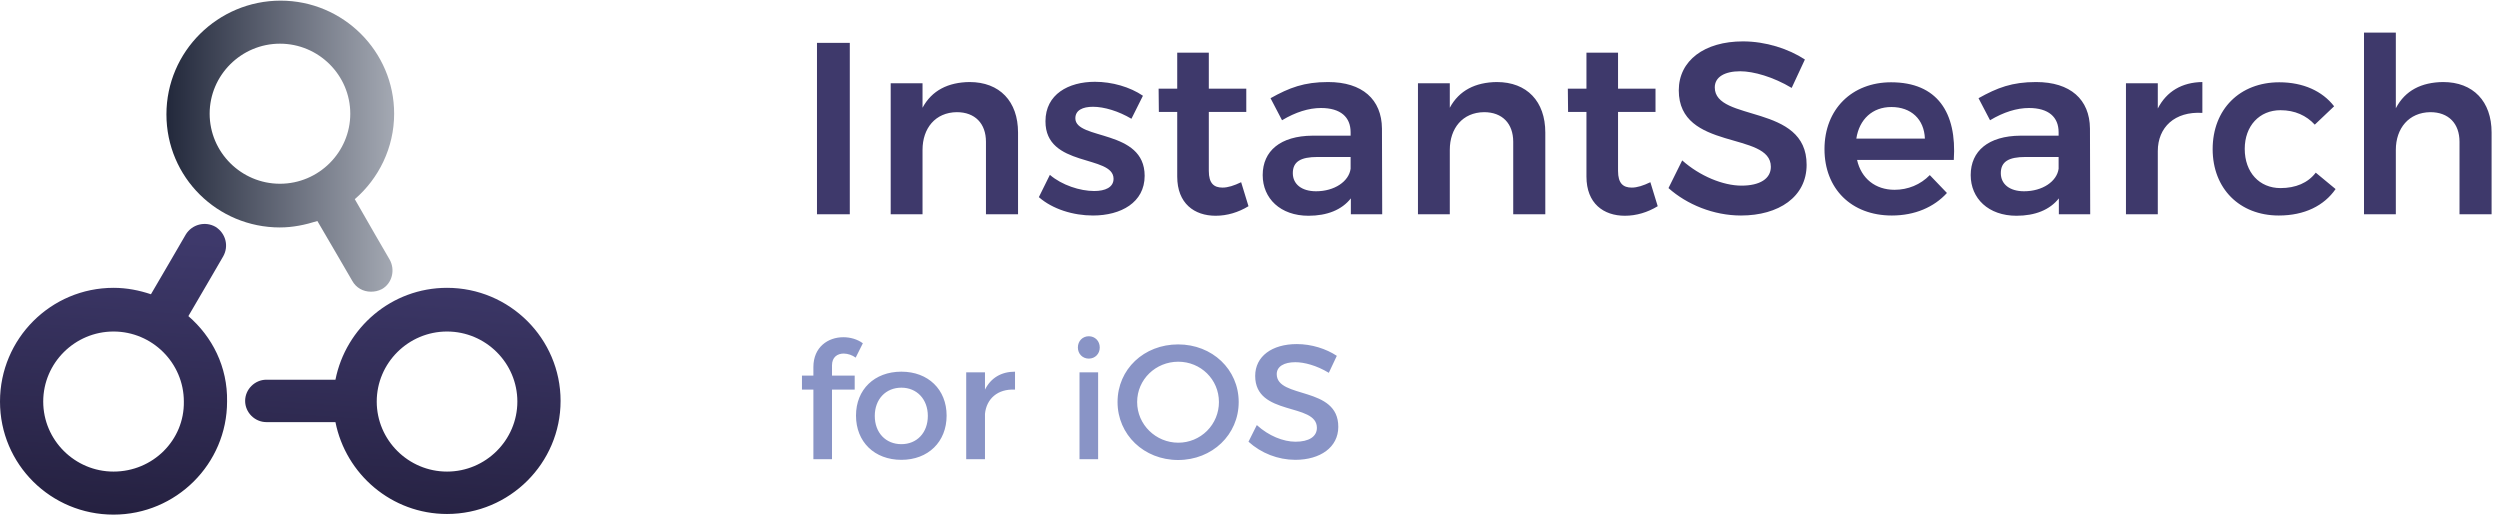
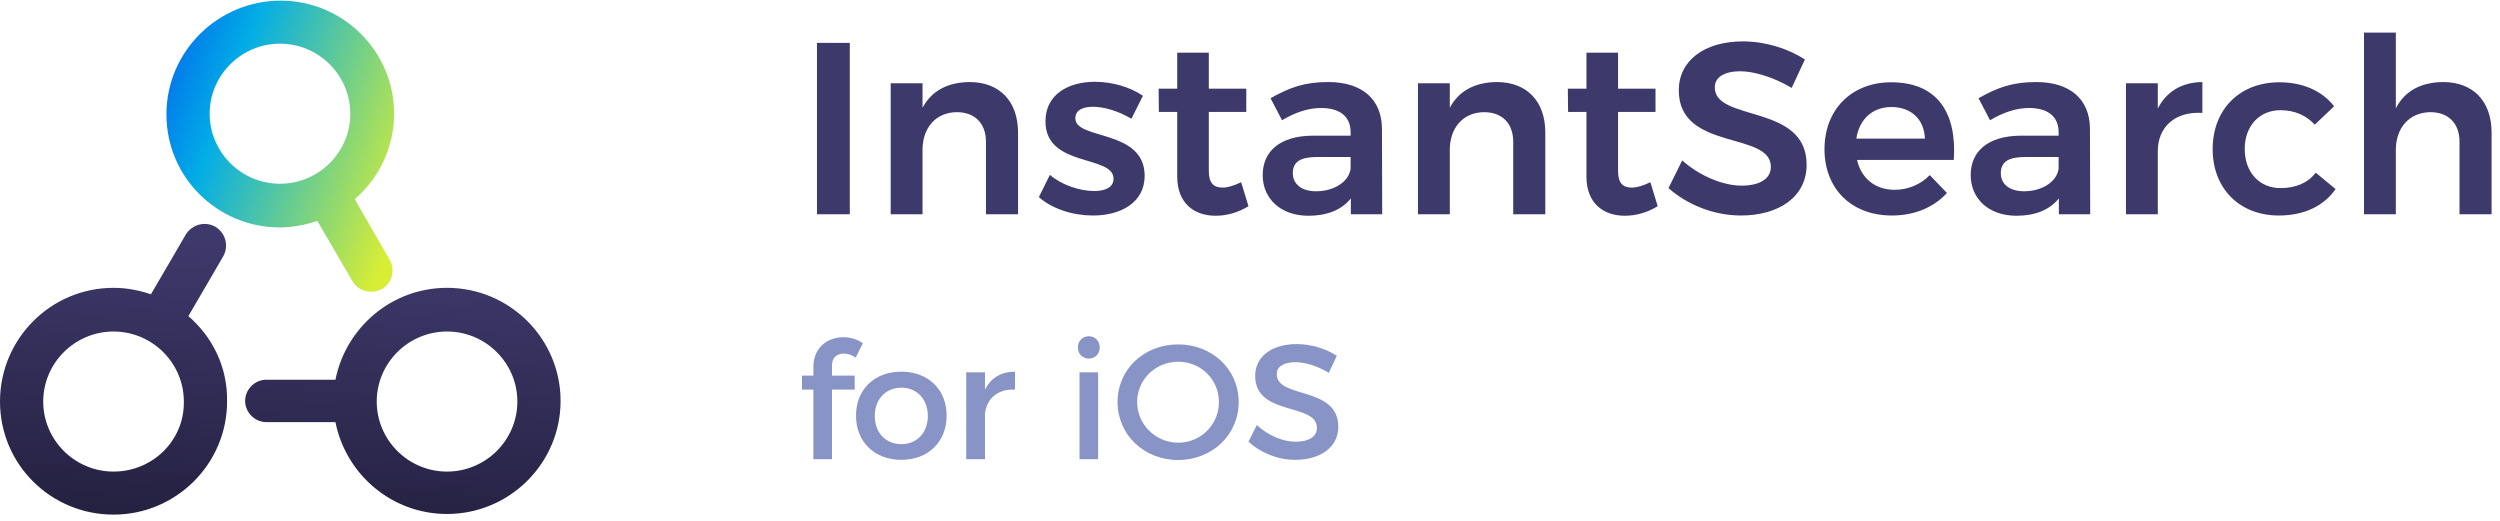
- <svg xmlns="http://www.w3.org/2000/svg" width="245" height="51" viewBox="0 0 245 51">
+ <svg xmlns="http://www.w3.org/2000/svg" width="245px" height="51px" viewBox="0 0 245 51" version="1.1">
  <defs>
-     <linearGradient x1="100%" y1="19.43%" x2="0%" y2="19.392%" id="a">
-       <stop stop-color="#A4A9B3" offset="0%" />
-       <stop stop-color="#22283B" offset="100%" />
+     <linearGradient x1="100%" y1="80.608%" x2="-29.896%" y2="19.392%" id="linearGradient-1">
+       <stop stop-color="#D8EE34" offset="0%" />
+       <stop stop-color="#02ADE6" offset="60.313%" />
+       <stop stop-color="#033DF1" offset="100%" />
    </linearGradient>
-     <linearGradient x1="42.443%" y1="121.561%" x2="57.523%" y2="8.499%" id="b">
+     <linearGradient x1="42.443%" y1="121.561%" x2="57.523%" y2="8.499%" id="linearGradient-2">
      <stop stop-color="#201C38" offset="0%" />
      <stop stop-color="#3E396B" offset="100%" />
    </linearGradient>
  </defs>
-   <g fill="none" fill-rule="evenodd">
-     <path d="M82.688 34.648c-.624 0-1.152.352-1.152 1.152v1.008h2.224v1.376h-2.224V45h-1.824v-6.816h-1.12v-1.376h1.12v-.832c0-1.984 1.456-2.928 2.928-2.928.688 0 1.376.192 1.92.592l-.704 1.408a2.057 2.057 0 0 0-1.168-.4zm5.648 1.776c2.624 0 4.432 1.744 4.432 4.304 0 2.576-1.808 4.336-4.432 4.336-2.64 0-4.448-1.76-4.448-4.336 0-2.56 1.808-4.304 4.448-4.304zm0 1.568c-1.536 0-2.608 1.136-2.608 2.768 0 1.648 1.072 2.768 2.608 2.768 1.52 0 2.592-1.12 2.592-2.768 0-1.632-1.072-2.768-2.592-2.768zm8.192.192v-1.696h-1.84V45h1.84v-4.448c.144-1.456 1.232-2.464 2.944-2.368v-1.76c-1.344 0-2.368.608-2.944 1.76zm10.176-5.232c-.608 0-1.072.464-1.072 1.104 0 .624.464 1.088 1.072 1.088.608 0 1.072-.464 1.072-1.088 0-.64-.464-1.104-1.072-1.104zm-.912 3.536V45h1.824v-8.512h-1.824zm9.664-2.736c3.344 0 5.936 2.448 5.936 5.648 0 3.2-2.592 5.68-5.936 5.68s-5.936-2.48-5.936-5.68c0-3.216 2.592-5.648 5.936-5.648zm.016 1.696c-2.208 0-4.032 1.728-4.032 3.952s1.84 3.984 4.032 3.984a3.974 3.974 0 0 0 3.984-3.984c0-2.224-1.792-3.952-3.984-3.952zm14.752 1.088l.784-1.664c-1.04-.688-2.464-1.152-3.92-1.152-2.432 0-4.08 1.2-4.08 3.12 0 3.984 6.048 2.592 6.048 5.088 0 .864-.784 1.36-2.096 1.36-1.2 0-2.64-.576-3.792-1.632l-.816 1.632a6.889 6.889 0 0 0 4.576 1.776c2.464 0 4.224-1.232 4.224-3.232.016-4.032-6.032-2.72-6.032-5.168 0-.752.72-1.168 1.824-1.168.848 0 2.064.304 3.28 1.04z" fill="#8994C6" />
-     <path d="M80.064 4.2V21h3.216V4.2h-3.216zm14.952 3.84c-2.088.024-3.696.816-4.608 2.52v-2.4h-3.12V21h3.12v-6.312c0-2.112 1.248-3.672 3.36-3.696 1.776 0 2.856 1.104 2.856 2.904V21h3.144v-8.016c0-3.048-1.8-4.944-4.752-4.944zm15.864 3.6l1.128-2.256c-1.272-.864-3.024-1.368-4.704-1.368-2.592 0-4.848 1.224-4.848 3.864-.024 4.56 6.672 3.264 6.672 5.64 0 .84-.816 1.2-1.896 1.2-1.392 0-3.168-.576-4.344-1.584l-1.08 2.184c1.344 1.176 3.36 1.8 5.304 1.8 2.736 0 5.064-1.272 5.064-3.888 0-4.608-6.792-3.48-6.792-5.64 0-.792.72-1.128 1.728-1.128 1.104 0 2.52.432 3.768 1.176zm10.752 6.216c-.696.336-1.296.528-1.824.528-.84 0-1.344-.408-1.344-1.632v-5.784h3.672v-2.28h-3.672V5.16h-3.096v3.528h-1.824l.024 2.28h1.8v6.336c0 2.64 1.68 3.84 3.768 3.84 1.128 0 2.232-.336 3.216-.936l-.72-2.352zM135.456 21h-3.072v-1.56c-.888 1.128-2.328 1.704-4.152 1.704-2.76 0-4.488-1.704-4.488-3.984 0-2.376 1.752-3.84 4.872-3.864h3.744v-.336c0-1.488-.984-2.376-2.904-2.376-1.2 0-2.496.408-3.816 1.2l-1.128-2.16c1.848-1.032 3.288-1.584 5.64-1.584 3.36 0 5.256 1.704 5.28 4.56l.024 8.4zm-6.48-2.256c1.8 0 3.216-.96 3.384-2.208v-1.152h-3.24c-1.656 0-2.424.456-2.424 1.584 0 1.08.864 1.776 2.28 1.776zM146.688 8.04c-2.088.024-3.696.816-4.608 2.52v-2.4h-3.12V21h3.12v-6.312c0-2.112 1.248-3.672 3.36-3.696 1.776 0 2.856 1.104 2.856 2.904V21h3.144v-8.016c0-3.048-1.8-4.944-4.752-4.944zm15.048 9.816c-.696.336-1.296.528-1.824.528-.84 0-1.344-.408-1.344-1.632v-5.784h3.672v-2.28h-3.672V5.16h-3.096v3.528h-1.824l.024 2.28h1.8v6.336c0 2.64 1.68 3.84 3.768 3.84 1.128 0 2.232-.336 3.216-.936l-.72-2.352zm13.848-9.24l1.296-2.784c-1.608-1.056-3.84-1.776-6.072-1.776-3.768 0-6.288 1.872-6.288 4.8 0 5.976 9.024 3.984 9.024 7.488 0 1.176-1.08 1.848-2.88 1.848-1.8 0-4.08-.936-5.808-2.472l-1.344 2.712c1.8 1.608 4.416 2.688 7.104 2.688 3.696 0 6.432-1.824 6.432-4.968.024-6.024-9-4.176-9-7.584 0-1.032.984-1.584 2.496-1.584 1.296 0 3.24.552 5.04 1.632zm9.744-.552c4.512 0 6.456 2.952 6.144 7.608h-9.48c.408 1.824 1.8 2.928 3.672 2.928 1.32 0 2.544-.504 3.456-1.44l1.68 1.752c-1.272 1.392-3.144 2.208-5.4 2.208-3.984 0-6.6-2.64-6.6-6.504 0-3.912 2.688-6.552 6.528-6.552zm-3.408 5.52h6.72c-.072-1.896-1.344-3.096-3.288-3.096-1.848 0-3.144 1.2-3.432 3.096zM204.84 21h-3.072v-1.56c-.888 1.128-2.328 1.704-4.152 1.704-2.76 0-4.488-1.704-4.488-3.984 0-2.376 1.752-3.84 4.872-3.864h3.744v-.336c0-1.488-.984-2.376-2.904-2.376-1.2 0-2.496.408-3.816 1.2l-1.128-2.16c1.848-1.032 3.288-1.584 5.64-1.584 3.36 0 5.256 1.704 5.28 4.56l.024 8.4zm-6.48-2.256c1.8 0 3.216-.96 3.384-2.208v-1.152h-3.24c-1.656 0-2.424.456-2.424 1.584 0 1.08.864 1.776 2.28 1.776zm13.104-8.112V8.16h-3.12V21h3.12v-6.192c0-2.328 1.656-3.912 4.368-3.744V8.04c-1.992.024-3.504.912-4.368 2.592zm15.384 1.584l1.896-1.8c-1.152-1.488-3.024-2.352-5.376-2.352-3.864 0-6.528 2.64-6.528 6.552 0 3.864 2.64 6.504 6.48 6.504 2.52 0 4.44-.96 5.568-2.592l-1.944-1.608c-.768 1.008-1.968 1.512-3.456 1.512-2.064 0-3.504-1.536-3.504-3.84 0-2.256 1.44-3.792 3.504-3.792 1.416 0 2.544.528 3.36 1.416zm12.576-4.176c-2.112.024-3.72.816-4.632 2.568V3.192h-3.12V21h3.12v-6.312c0-2.112 1.272-3.672 3.384-3.696 1.776 0 2.856 1.104 2.856 2.904V21h3.144v-8.016c0-3.048-1.8-4.944-4.752-4.944z" fill="#3E396B" />
-     <path d="M27.437 22.289c1.264 0 2.465-.252 3.666-.63l2.023 3.463 1.391 2.393c.38.692 1.075 1.07 1.834 1.07.379 0 .695-.063 1.074-.252 1.012-.566 1.328-1.889.759-2.896l-1.39-2.393-2.024-3.525c2.34-2.015 3.856-5.038 3.856-8.375C38.626 5.037 33.632.063 27.5.063S16.31 5.037 16.31 11.207 21.305 22.29 27.437 22.29zm0-18.008c3.793 0 6.89 3.086 6.89 6.863 0 3.778-3.097 6.863-6.89 6.863-3.793 0-6.891-3.085-6.891-6.863 0-3.777 3.098-6.863 6.89-6.863z" fill="url(#a)" fill-rule="nonzero" />
-     <path d="M43.81 28.207c-5.436 0-9.925 3.904-10.936 9.004H26.109c-1.138 0-2.086.945-2.086 2.078s.948 2.078 2.086 2.078H32.874c1.011 5.1 5.5 9.003 10.936 9.003 6.133 0 11.127-4.974 11.127-11.081 0-6.108-4.994-11.082-11.127-11.082zm0 18.008c-3.793 0-6.89-3.085-6.89-6.863 0-3.778 3.097-6.863 6.89-6.863 3.793 0 6.891 3.085 6.891 6.863 0 3.778-3.098 6.863-6.89 6.863zM18.46 30.978c2.339 2.015 3.856 4.974 3.793 8.374 0 6.107-4.994 11.081-11.127 11.081C4.994 50.433 0 45.523 0 39.352c0-6.17 4.994-11.145 11.126-11.145 1.328 0 2.53.252 3.667.63l2.023-3.463 1.39-2.393a2.162 2.162 0 0 1 2.909-.755c1.011.63 1.328 1.889.759 2.896l-1.391 2.393-2.023 3.463zm-7.334 15.237c3.857 0 6.954-3.085 6.891-6.863 0-3.778-3.097-6.863-6.89-6.863-3.794 0-6.891 3.085-6.891 6.863 0 3.778 3.097 6.863 6.89 6.863z" fill="url(#b)" fill-rule="nonzero" />
+   <g id="Page-1" stroke="none" stroke-width="1" fill="none" fill-rule="evenodd">
+     <g id="InstantSearch-iOS">
+       <path d="M82.688,34.648 C82.064,34.648 81.536,35 81.536,35.8 L81.536,36.808 L83.76,36.808 L83.76,38.184 L81.536,38.184 L81.536,45 L79.712,45 L79.712,38.184 L78.592,38.184 L78.592,36.808 L79.712,36.808 L79.712,35.976 C79.712,33.992 81.168,33.048 82.64,33.048 C83.328,33.048 84.016,33.24 84.56,33.64 L83.856,35.048 C83.504,34.792 83.072,34.648 82.688,34.648 Z M88.336,36.424 C90.96,36.424 92.768,38.168 92.768,40.728 C92.768,43.304 90.96,45.064 88.336,45.064 C85.696,45.064 83.888,43.304 83.888,40.728 C83.888,38.168 85.696,36.424 88.336,36.424 Z M88.336,37.992 C86.8,37.992 85.728,39.128 85.728,40.76 C85.728,42.408 86.8,43.528 88.336,43.528 C89.856,43.528 90.928,42.408 90.928,40.76 C90.928,39.128 89.856,37.992 88.336,37.992 Z M96.528,38.184 L96.528,36.488 L94.688,36.488 L94.688,45 L96.528,45 L96.528,40.552 C96.672,39.096 97.76,38.088 99.472,38.184 L99.472,36.424 C98.128,36.424 97.104,37.032 96.528,38.184 Z M106.704,32.952 C106.096,32.952 105.632,33.416 105.632,34.056 C105.632,34.68 106.096,35.144 106.704,35.144 C107.312,35.144 107.776,34.68 107.776,34.056 C107.776,33.416 107.312,32.952 106.704,32.952 Z M105.792,36.488 L105.792,45 L107.616,45 L107.616,36.488 L105.792,36.488 Z M115.456,33.752 C118.8,33.752 121.392,36.2 121.392,39.4 C121.392,42.6 118.8,45.08 115.456,45.08 C112.112,45.08 109.52,42.6 109.52,39.4 C109.52,36.184 112.112,33.752 115.456,33.752 Z M115.472,35.448 C113.264,35.448 111.44,37.176 111.44,39.4 C111.44,41.624 113.28,43.384 115.472,43.384 C117.664,43.384 119.456,41.624 119.456,39.4 C119.456,37.176 117.664,35.448 115.472,35.448 Z M130.224,36.536 L131.008,34.872 C129.968,34.184 128.544,33.72 127.088,33.72 C124.656,33.72 123.008,34.92 123.008,36.84 C123.008,40.824 129.056,39.432 129.056,41.928 C129.056,42.792 128.272,43.288 126.96,43.288 C125.76,43.288 124.32,42.712 123.168,41.656 L122.352,43.288 C123.504,44.344 125.168,45.064 126.928,45.064 C129.392,45.064 131.152,43.832 131.152,41.832 C131.168,37.8 125.12,39.112 125.12,36.664 C125.12,35.912 125.84,35.496 126.944,35.496 C127.792,35.496 129.008,35.8 130.224,36.536 Z" id="for-iOS" fill="#8994C6" />
+       <path d="M80.064,4.2 L80.064,21 L83.28,21 L83.28,4.2 L80.064,4.2 Z M95.016,8.04 C92.928,8.064 91.32,8.856 90.408,10.56 L90.408,8.16 L87.288,8.16 L87.288,21 L90.408,21 L90.408,14.688 C90.408,12.576 91.656,11.016 93.768,10.992 C95.544,10.992 96.624,12.096 96.624,13.896 L96.624,21 L99.768,21 L99.768,12.984 C99.768,9.936 97.968,8.04 95.016,8.04 Z M110.88,11.64 L112.008,9.384 C110.736,8.52 108.984,8.016 107.304,8.016 C104.712,8.016 102.456,9.24 102.456,11.88 C102.432,16.44 109.128,15.144 109.128,17.52 C109.128,18.36 108.312,18.72 107.232,18.72 C105.84,18.72 104.064,18.144 102.888,17.136 L101.808,19.32 C103.152,20.496 105.168,21.12 107.112,21.12 C109.848,21.12 112.176,19.848 112.176,17.232 C112.176,12.624 105.384,13.752 105.384,11.592 C105.384,10.8 106.104,10.464 107.112,10.464 C108.216,10.464 109.632,10.896 110.88,11.64 Z M121.632,17.856 C120.936,18.192 120.336,18.384 119.808,18.384 C118.968,18.384 118.464,17.976 118.464,16.752 L118.464,10.968 L122.136,10.968 L122.136,8.688 L118.464,8.688 L118.464,5.16 L115.368,5.16 L115.368,8.688 L113.544,8.688 L113.568,10.968 L115.368,10.968 L115.368,17.304 C115.368,19.944 117.048,21.144 119.136,21.144 C120.264,21.144 121.368,20.808 122.352,20.208 L121.632,17.856 Z M135.456,21 L132.384,21 L132.384,19.44 C131.496,20.568 130.056,21.144 128.232,21.144 C125.472,21.144 123.744,19.44 123.744,17.16 C123.744,14.784 125.496,13.32 128.616,13.296 L132.36,13.296 L132.36,12.96 C132.36,11.472 131.376,10.584 129.456,10.584 C128.256,10.584 126.96,10.992 125.64,11.784 L124.512,9.624 C126.36,8.592 127.8,8.04 130.152,8.04 C133.512,8.04 135.408,9.744 135.432,12.6 L135.456,21 Z M128.976,18.744 C130.776,18.744 132.192,17.784 132.36,16.536 L132.36,15.384 L129.12,15.384 C127.464,15.384 126.696,15.84 126.696,16.968 C126.696,18.048 127.56,18.744 128.976,18.744 Z M146.688,8.04 C144.6,8.064 142.992,8.856 142.08,10.56 L142.08,8.16 L138.96,8.16 L138.96,21 L142.08,21 L142.08,14.688 C142.08,12.576 143.328,11.016 145.44,10.992 C147.216,10.992 148.296,12.096 148.296,13.896 L148.296,21 L151.44,21 L151.44,12.984 C151.44,9.936 149.64,8.04 146.688,8.04 Z M161.736,17.856 C161.04,18.192 160.44,18.384 159.912,18.384 C159.072,18.384 158.568,17.976 158.568,16.752 L158.568,10.968 L162.24,10.968 L162.24,8.688 L158.568,8.688 L158.568,5.16 L155.472,5.16 L155.472,8.688 L153.648,8.688 L153.672,10.968 L155.472,10.968 L155.472,17.304 C155.472,19.944 157.152,21.144 159.24,21.144 C160.368,21.144 161.472,20.808 162.456,20.208 L161.736,17.856 Z M175.584,8.616 L176.88,5.832 C175.272,4.776 173.04,4.056 170.808,4.056 C167.04,4.056 164.52,5.928 164.52,8.856 C164.52,14.832 173.544,12.84 173.544,16.344 C173.544,17.52 172.464,18.192 170.664,18.192 C168.864,18.192 166.584,17.256 164.856,15.72 L163.512,18.432 C165.312,20.04 167.928,21.12 170.616,21.12 C174.312,21.12 177.048,19.296 177.048,16.152 C177.072,10.128 168.048,11.976 168.048,8.568 C168.048,7.536 169.032,6.984 170.544,6.984 C171.84,6.984 173.784,7.536 175.584,8.616 Z M185.328,8.064 C189.84,8.064 191.784,11.016 191.472,15.672 L181.992,15.672 C182.4,17.496 183.792,18.6 185.664,18.6 C186.984,18.6 188.208,18.096 189.12,17.16 L190.8,18.912 C189.528,20.304 187.656,21.12 185.4,21.12 C181.416,21.12 178.8,18.48 178.8,14.616 C178.8,10.704 181.488,8.064 185.328,8.064 Z M181.92,13.584 L188.64,13.584 C188.568,11.688 187.296,10.488 185.352,10.488 C183.504,10.488 182.208,11.688 181.92,13.584 Z M204.84,21 L201.768,21 L201.768,19.44 C200.88,20.568 199.44,21.144 197.616,21.144 C194.856,21.144 193.128,19.44 193.128,17.16 C193.128,14.784 194.88,13.32 198,13.296 L201.744,13.296 L201.744,12.96 C201.744,11.472 200.76,10.584 198.84,10.584 C197.64,10.584 196.344,10.992 195.024,11.784 L193.896,9.624 C195.744,8.592 197.184,8.04 199.536,8.04 C202.896,8.04 204.792,9.744 204.816,12.6 L204.84,21 Z M198.36,18.744 C200.16,18.744 201.576,17.784 201.744,16.536 L201.744,15.384 L198.504,15.384 C196.848,15.384 196.08,15.84 196.08,16.968 C196.08,18.048 196.944,18.744 198.36,18.744 Z M211.464,10.632 L211.464,8.16 L208.344,8.16 L208.344,21 L211.464,21 L211.464,14.808 C211.464,12.48 213.12,10.896 215.832,11.064 L215.832,8.04 C213.84,8.064 212.328,8.952 211.464,10.632 Z M226.848,12.216 L228.744,10.416 C227.592,8.928 225.72,8.064 223.368,8.064 C219.504,8.064 216.84,10.704 216.84,14.616 C216.84,18.48 219.48,21.12 223.32,21.12 C225.84,21.12 227.76,20.16 228.888,18.528 L226.944,16.92 C226.176,17.928 224.976,18.432 223.488,18.432 C221.424,18.432 219.984,16.896 219.984,14.592 C219.984,12.336 221.424,10.8 223.488,10.8 C224.904,10.8 226.032,11.328 226.848,12.216 Z M239.424,8.04 C237.312,8.064 235.704,8.856 234.792,10.608 L234.792,3.192 L231.672,3.192 L231.672,21 L234.792,21 L234.792,14.688 C234.792,12.576 236.064,11.016 238.176,10.992 C239.952,10.992 241.032,12.096 241.032,13.896 L241.032,21 L244.176,21 L244.176,12.984 C244.176,9.936 242.376,8.04 239.424,8.04 Z" id="InstantSearch" fill="#3E396B" />
+       <g id="Group-3" fill-rule="nonzero">
+         <path d="M27.437,22.289 C28.701,22.289 29.902,22.037 31.103,21.659 L33.126,25.122 L34.517,27.515 C34.897,28.207 35.592,28.585 36.351,28.585 C36.73,28.585 37.046,28.522 37.425,28.333 C38.437,27.767 38.753,26.444 38.184,25.437 L36.793,23.044 L34.77,19.519 C37.109,17.504 38.626,14.481 38.626,11.144 C38.626,5.037 33.632,0.063 27.5,0.063 C21.368,0.063 16.31,5.037 16.31,11.207 C16.31,17.378 21.305,22.289 27.437,22.289 Z M27.437,4.281 C31.23,4.281 34.328,7.367 34.328,11.144 C34.328,14.922 31.23,18.007 27.437,18.007 C23.644,18.007 20.546,14.922 20.546,11.144 C20.546,7.367 23.644,4.281 27.437,4.281 Z" id="Shape" fill="url(#linearGradient-1)" />
+         <path d="M43.81,28.207 C38.374,28.207 33.885,32.111 32.874,37.211 L28.891,37.211 L26.109,37.211 C24.971,37.211 24.023,38.156 24.023,39.289 C24.023,40.422 24.971,41.367 26.109,41.367 L28.891,41.367 L32.874,41.367 C33.885,46.467 38.374,50.37 43.81,50.37 C49.943,50.37 54.937,45.396 54.937,39.289 C54.937,33.181 49.943,28.207 43.81,28.207 Z M43.81,46.215 C40.017,46.215 36.92,43.13 36.92,39.352 C36.92,35.574 40.017,32.489 43.81,32.489 C47.603,32.489 50.701,35.574 50.701,39.352 C50.701,43.13 47.603,46.215 43.81,46.215 Z M18.46,30.978 C20.799,32.993 22.316,35.952 22.253,39.352 C22.253,45.459 17.259,50.433 11.126,50.433 C4.994,50.433 0,45.522 0,39.352 C0,33.181 4.994,28.207 11.126,28.207 C12.454,28.207 13.655,28.459 14.793,28.837 L16.816,25.374 L18.207,22.981 C18.839,21.974 20.103,21.659 21.115,22.226 C22.126,22.856 22.443,24.115 21.874,25.122 L20.483,27.515 L18.46,30.978 Z M11.126,46.215 C14.983,46.215 18.08,43.13 18.017,39.352 C18.017,35.574 14.92,32.489 11.126,32.489 C7.333,32.489 4.236,35.574 4.236,39.352 C4.236,43.13 7.333,46.215 11.126,46.215 Z" id="Shape" fill="url(#linearGradient-2)" />
+       </g>
+     </g>
  </g>
</svg>
